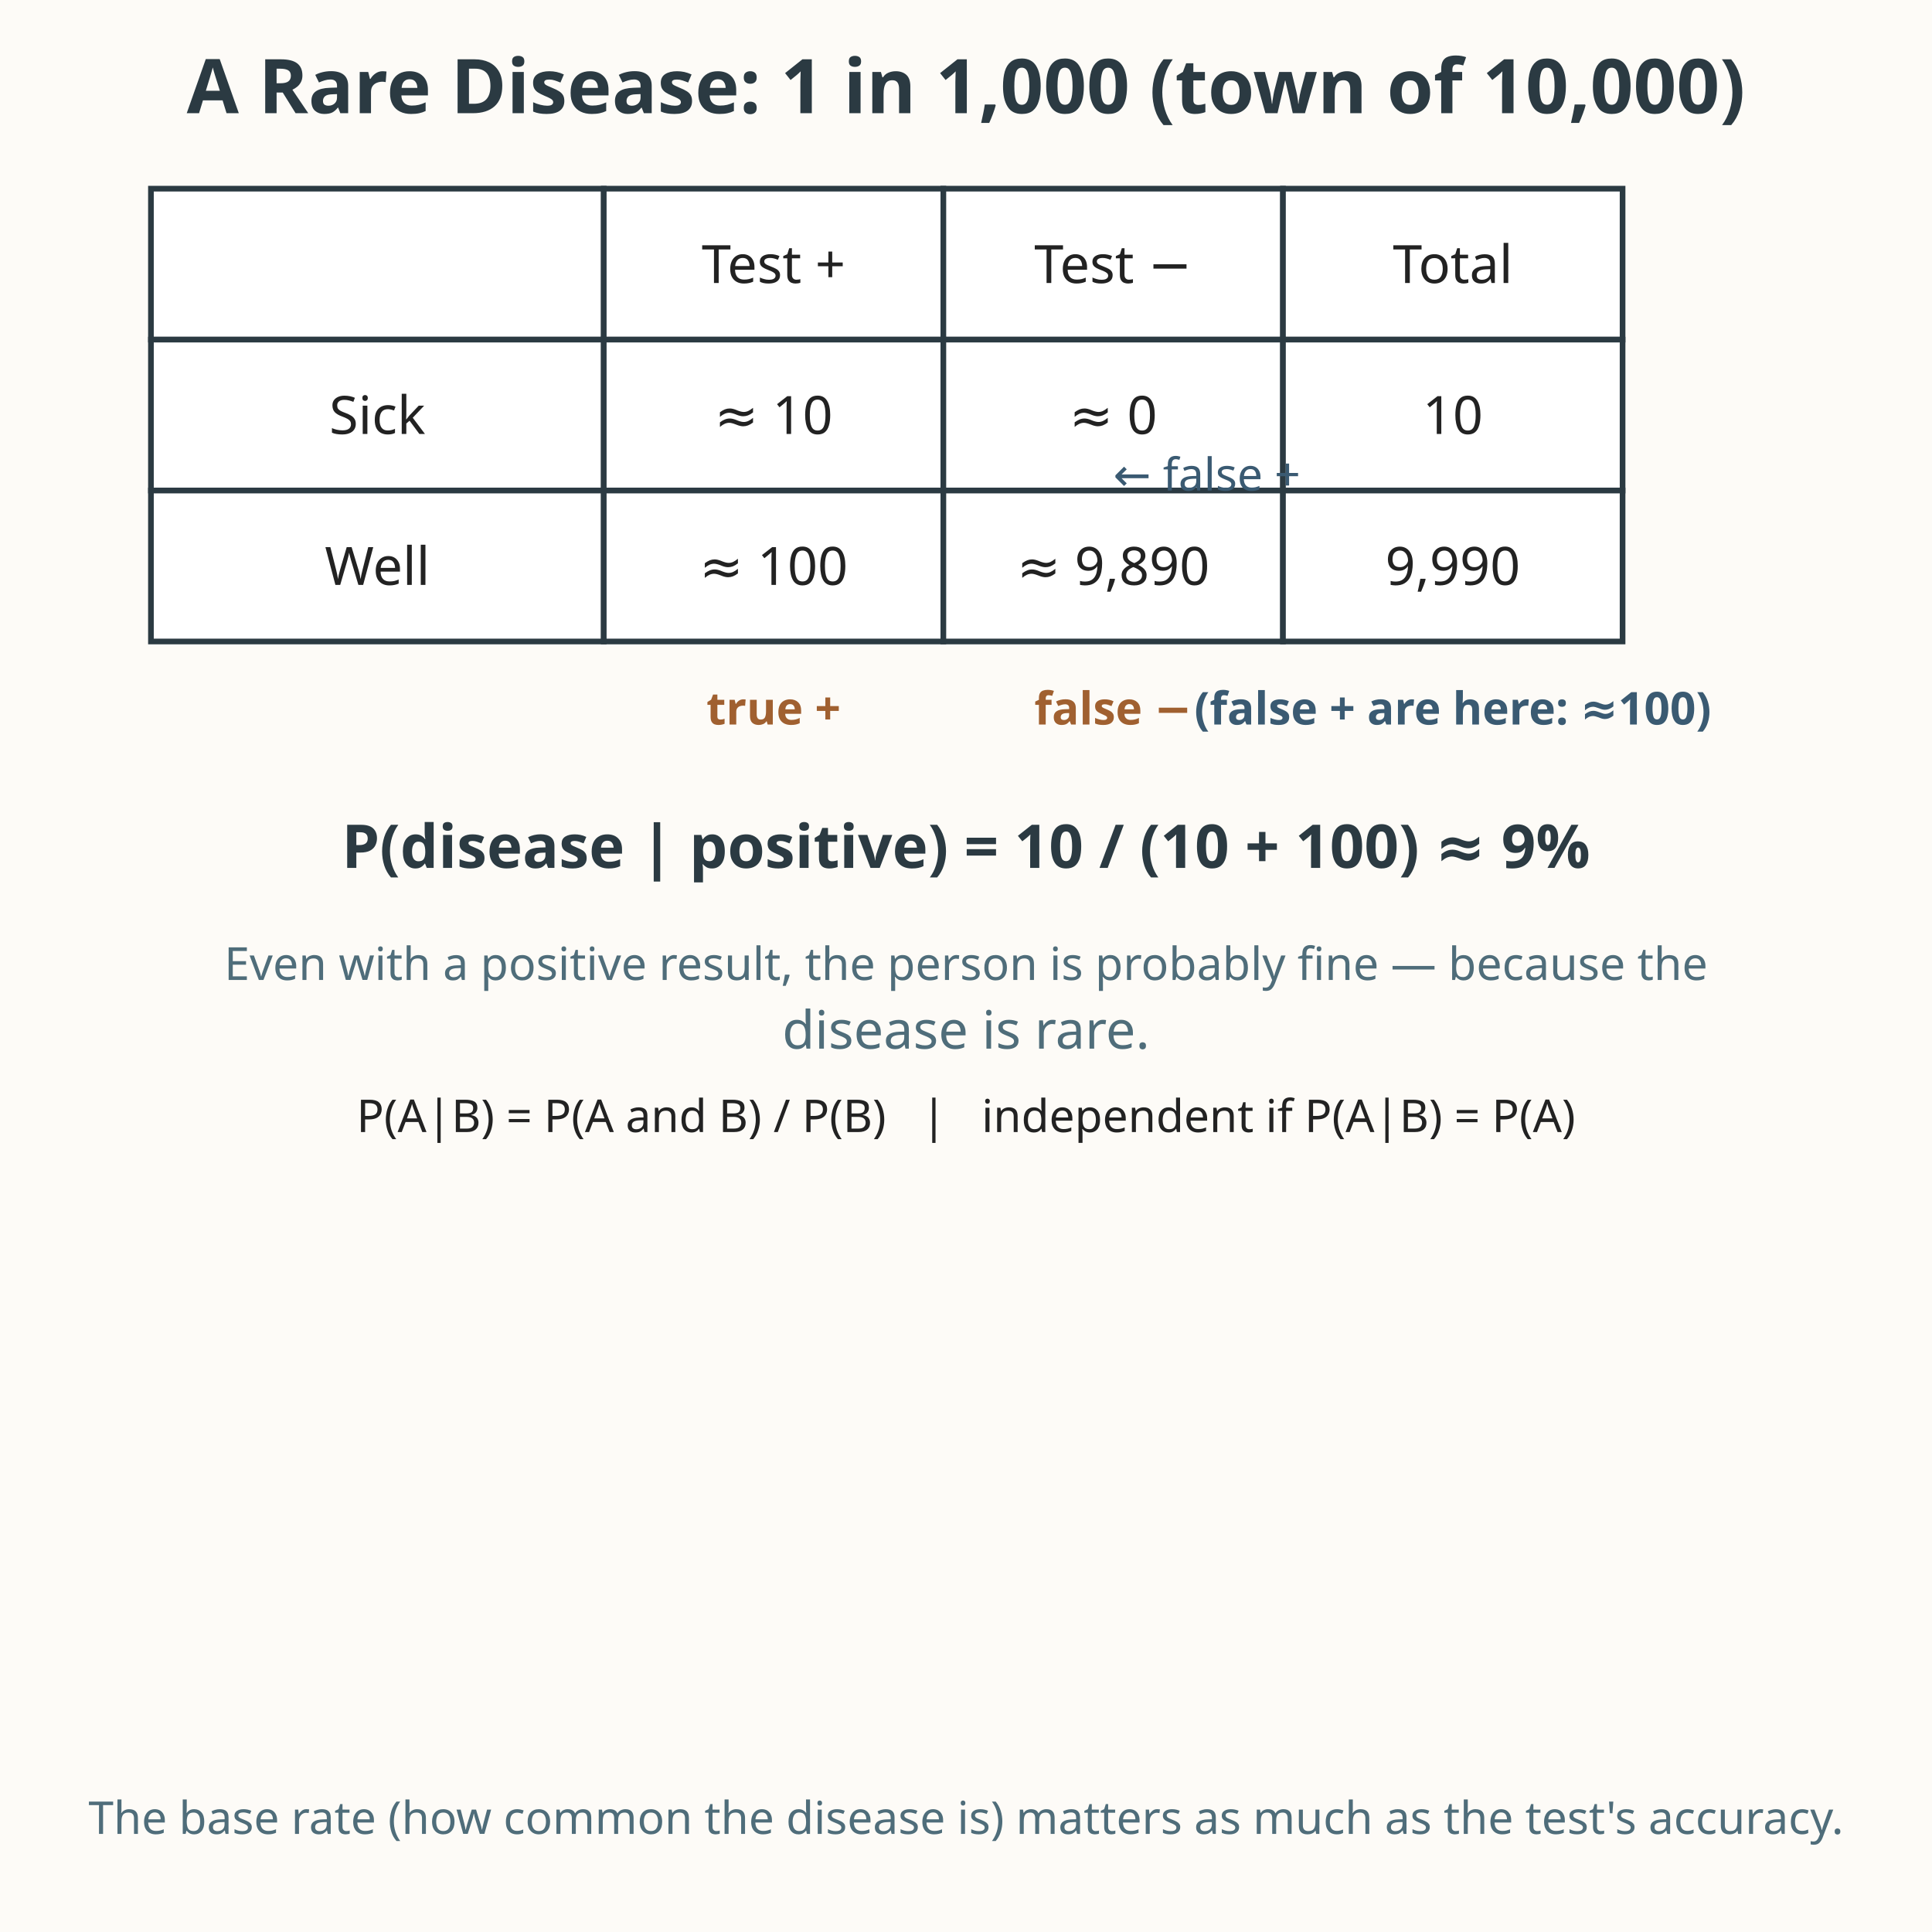
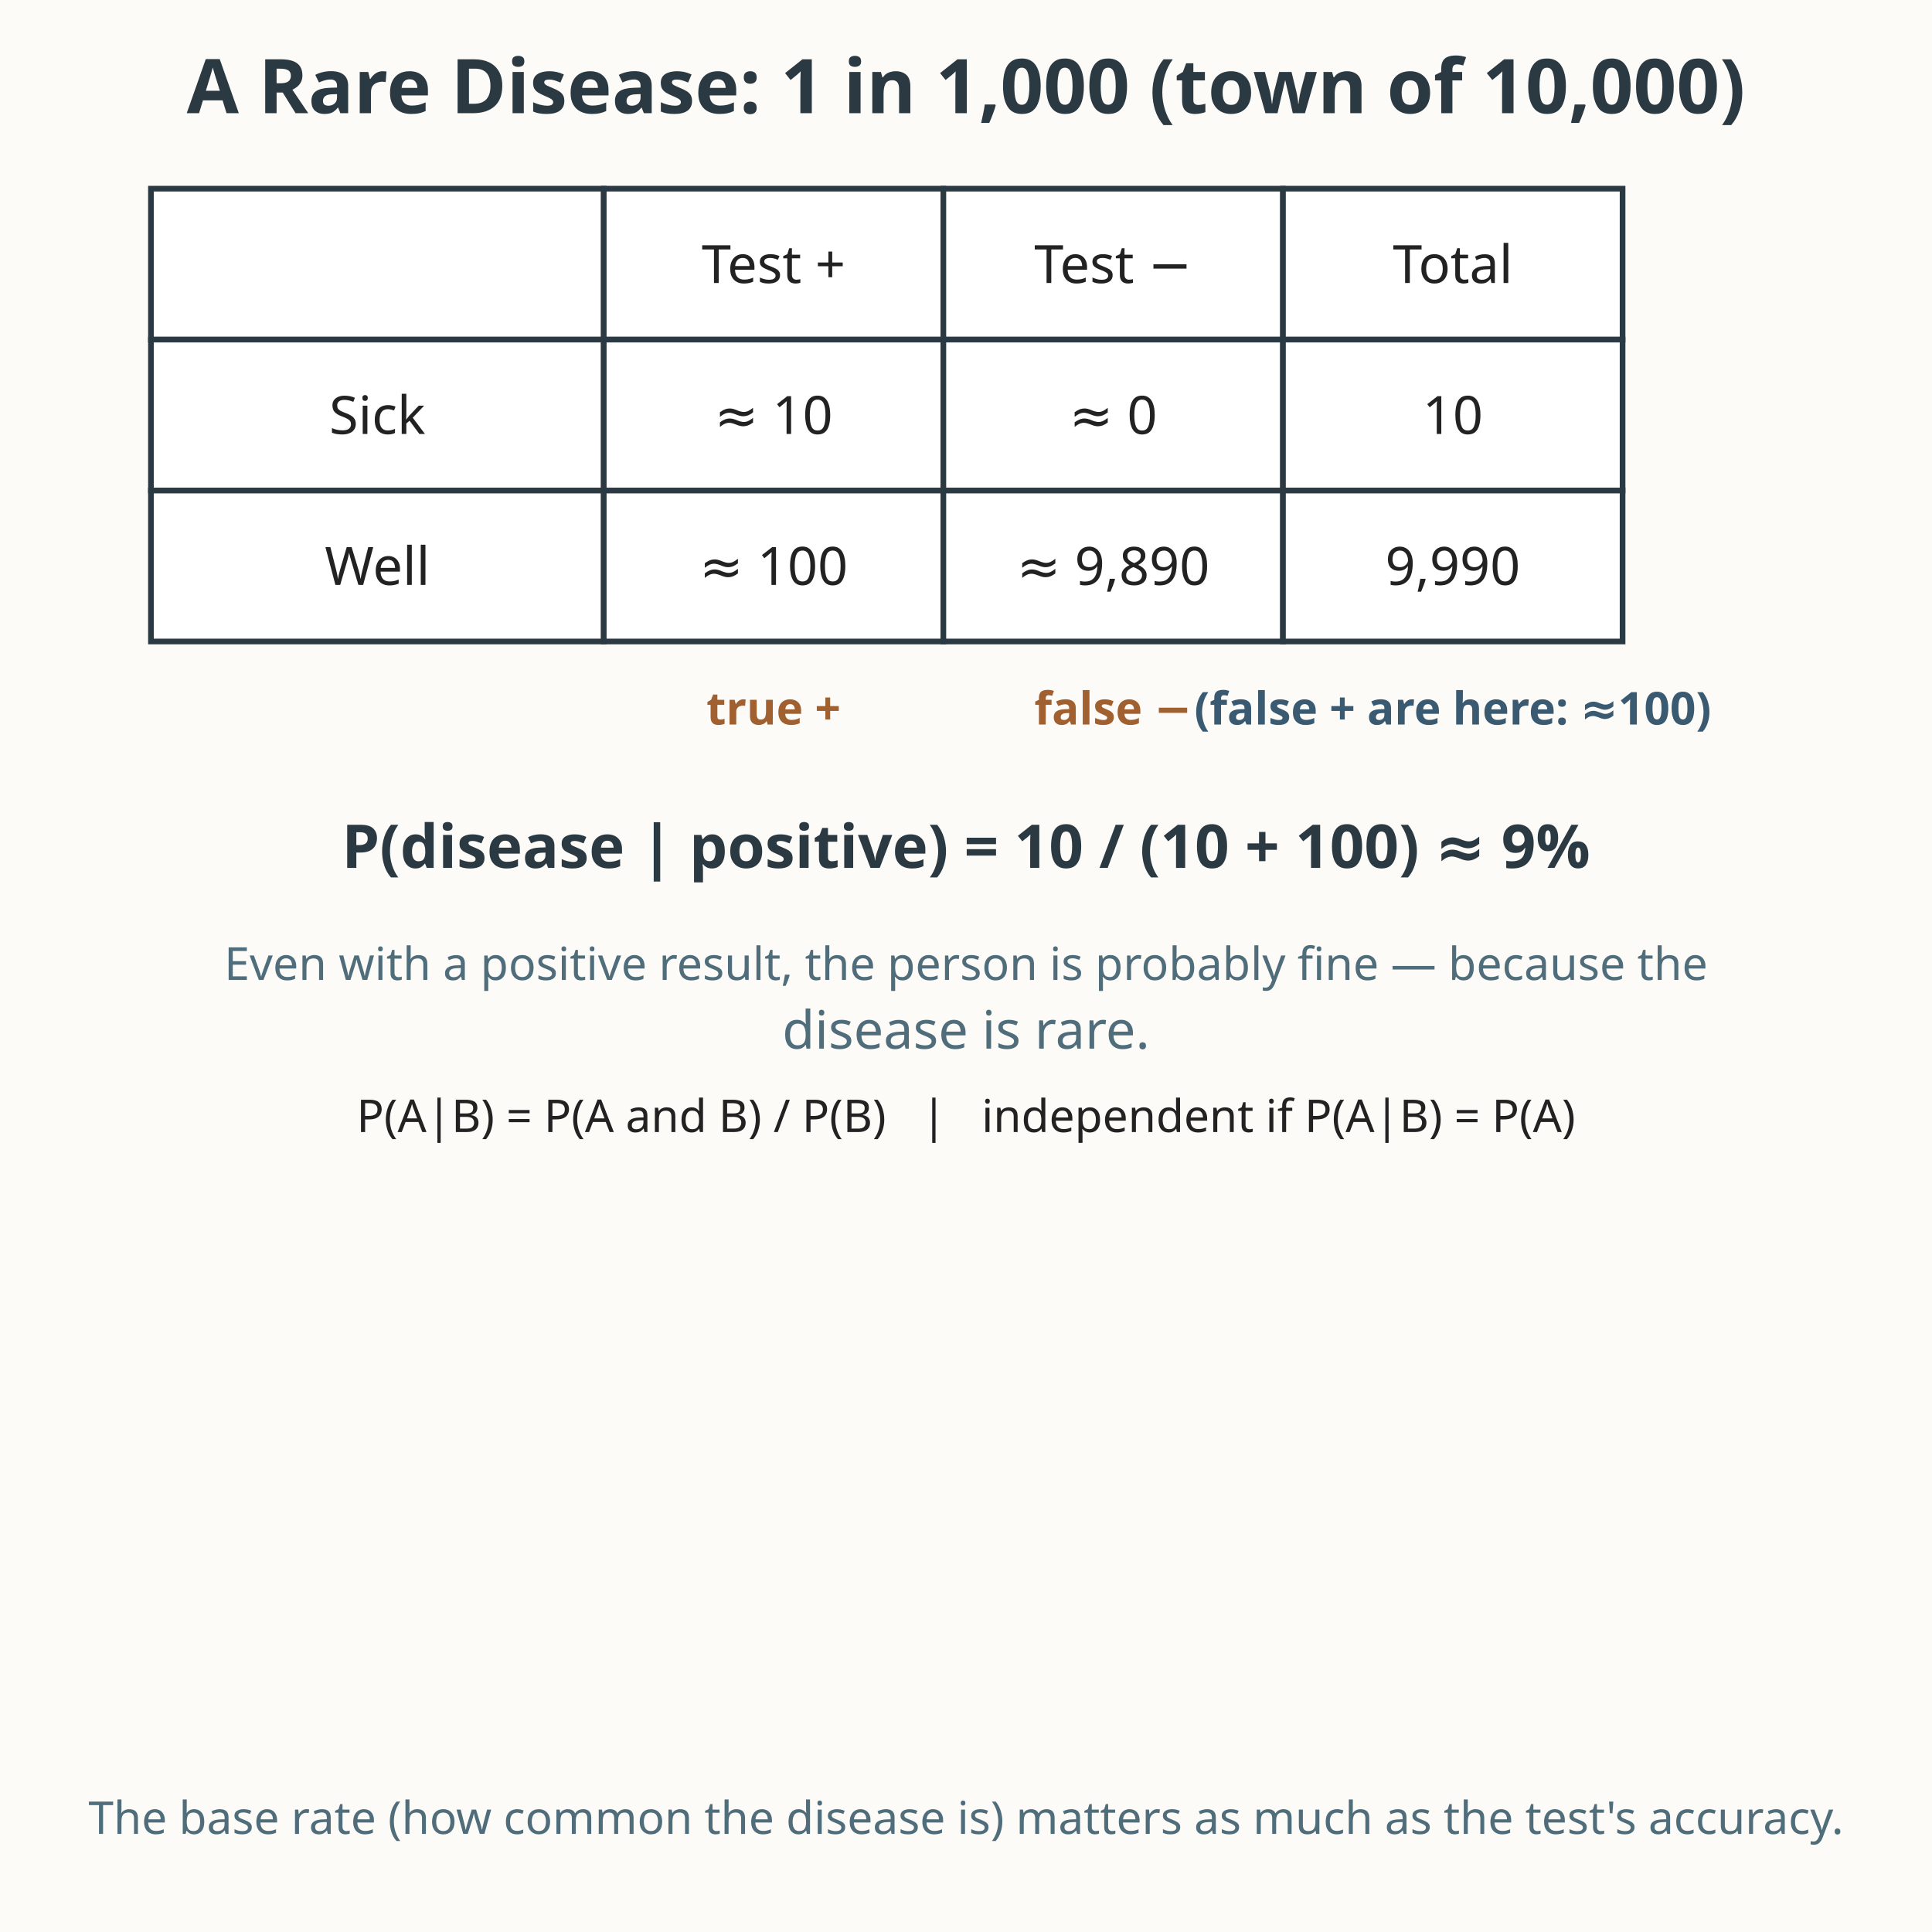
<svg xmlns="http://www.w3.org/2000/svg" viewBox="0 0 512 512" role="img" aria-labelledby="title-L-10-005-13-screening-tests desc-L-10-005-13-screening-tests">
  <rect width="512" height="512" fill="#fdfbf7" />
  <text x="256" y="30" text-anchor="middle" font-family="sans-serif" font-size="20" fill="#2b3a42" font-weight="bold">A Rare Disease: 1 in 1,000 (town of 10,000)</text>
  <g font-family="sans-serif" font-size="14" fill="#222222" text-anchor="middle">
    <rect x="40" y="50" width="120" height="40" fill="#ffffff" stroke="#2b3a42" stroke-width="1.5" />
    <rect x="160" y="50" width="90" height="40" fill="#ffffff" stroke="#2b3a42" stroke-width="1.5" />
    <rect x="250" y="50" width="90" height="40" fill="#ffffff" stroke="#2b3a42" stroke-width="1.5" />
    <rect x="340" y="50" width="90" height="40" fill="#ffffff" stroke="#2b3a42" stroke-width="1.5" />
    <rect x="40" y="90" width="120" height="40" fill="#ffffff" stroke="#2b3a42" stroke-width="1.5" />
    <rect x="160" y="90" width="90" height="40" fill="#ffffff" stroke="#2b3a42" stroke-width="1.5" />
    <rect x="250" y="90" width="90" height="40" fill="#ffffff" stroke="#2b3a42" stroke-width="1.5" />
    <rect x="340" y="90" width="90" height="40" fill="#ffffff" stroke="#2b3a42" stroke-width="1.5" />
    <rect x="40" y="130" width="120" height="40" fill="#ffffff" stroke="#2b3a42" stroke-width="1.5" />
    <rect x="160" y="130" width="90" height="40" fill="#ffffff" stroke="#2b3a42" stroke-width="1.5" />
    <rect x="250" y="130" width="90" height="40" fill="#ffffff" stroke="#2b3a42" stroke-width="1.5" />
    <rect x="340" y="130" width="90" height="40" fill="#ffffff" stroke="#2b3a42" stroke-width="1.5" />
    <text x="100" y="75"> </text>
    <text x="205" y="75">Test +</text>
    <text x="295" y="75">Test −</text>
    <text x="385" y="75">Total</text>
    <text x="100" y="115">Sick</text>
    <text x="205" y="115">≈ 10</text>
    <text x="295" y="115">≈ 0</text>
    <text x="385" y="115">10</text>
    <text x="100" y="155">Well</text>
    <text x="205" y="155">≈ 100</text>
    <text x="295" y="155">≈ 9,890</text>
    <text x="385" y="155">9,990</text>
  </g>
  <text x="205" y="192" text-anchor="middle" font-family="sans-serif" font-size="12" fill="#a06030" font-weight="bold">true +</text>
  <text x="295" y="192" text-anchor="middle" font-family="sans-serif" font-size="12" fill="#a06030" font-weight="bold">false −</text>
  <text x="385" y="192" text-anchor="middle" font-family="sans-serif" font-size="12" fill="#3a5a72" font-weight="bold">(false + are here: ≈100)</text>
-   <text x="295" y="130" font-family="sans-serif" font-size="12" fill="#3a5a72">← false +</text>
  <text x="256" y="230" text-anchor="middle" font-family="sans-serif" font-size="16" fill="#2b3a42" font-weight="bold">P(disease | positive) = 10 / (10 + 100) ≈ 9%</text>
  <text x="256" y="259.7" text-anchor="middle" font-family="sans-serif" font-size="12.1" fill="#4f6d7a">Even with a positive result, the person is probably fine — because the</text>
  <text x="256" y="277.9" text-anchor="middle" font-family="sans-serif" font-size="14" fill="#4f6d7a">disease is rare.</text>
  <text x="256" y="300" text-anchor="middle" font-family="sans-serif" font-size="12" fill="#222222">P(A|B) = P(A and B) / P(B)   |   independent if P(A|B) = P(A)</text>
  <text x="256" y="486" text-anchor="middle" font-family="sans-serif" font-size="12" fill="#4f6d7a">The base rate (how common the disease is) matters as much as the test's accuracy.</text>
</svg>
